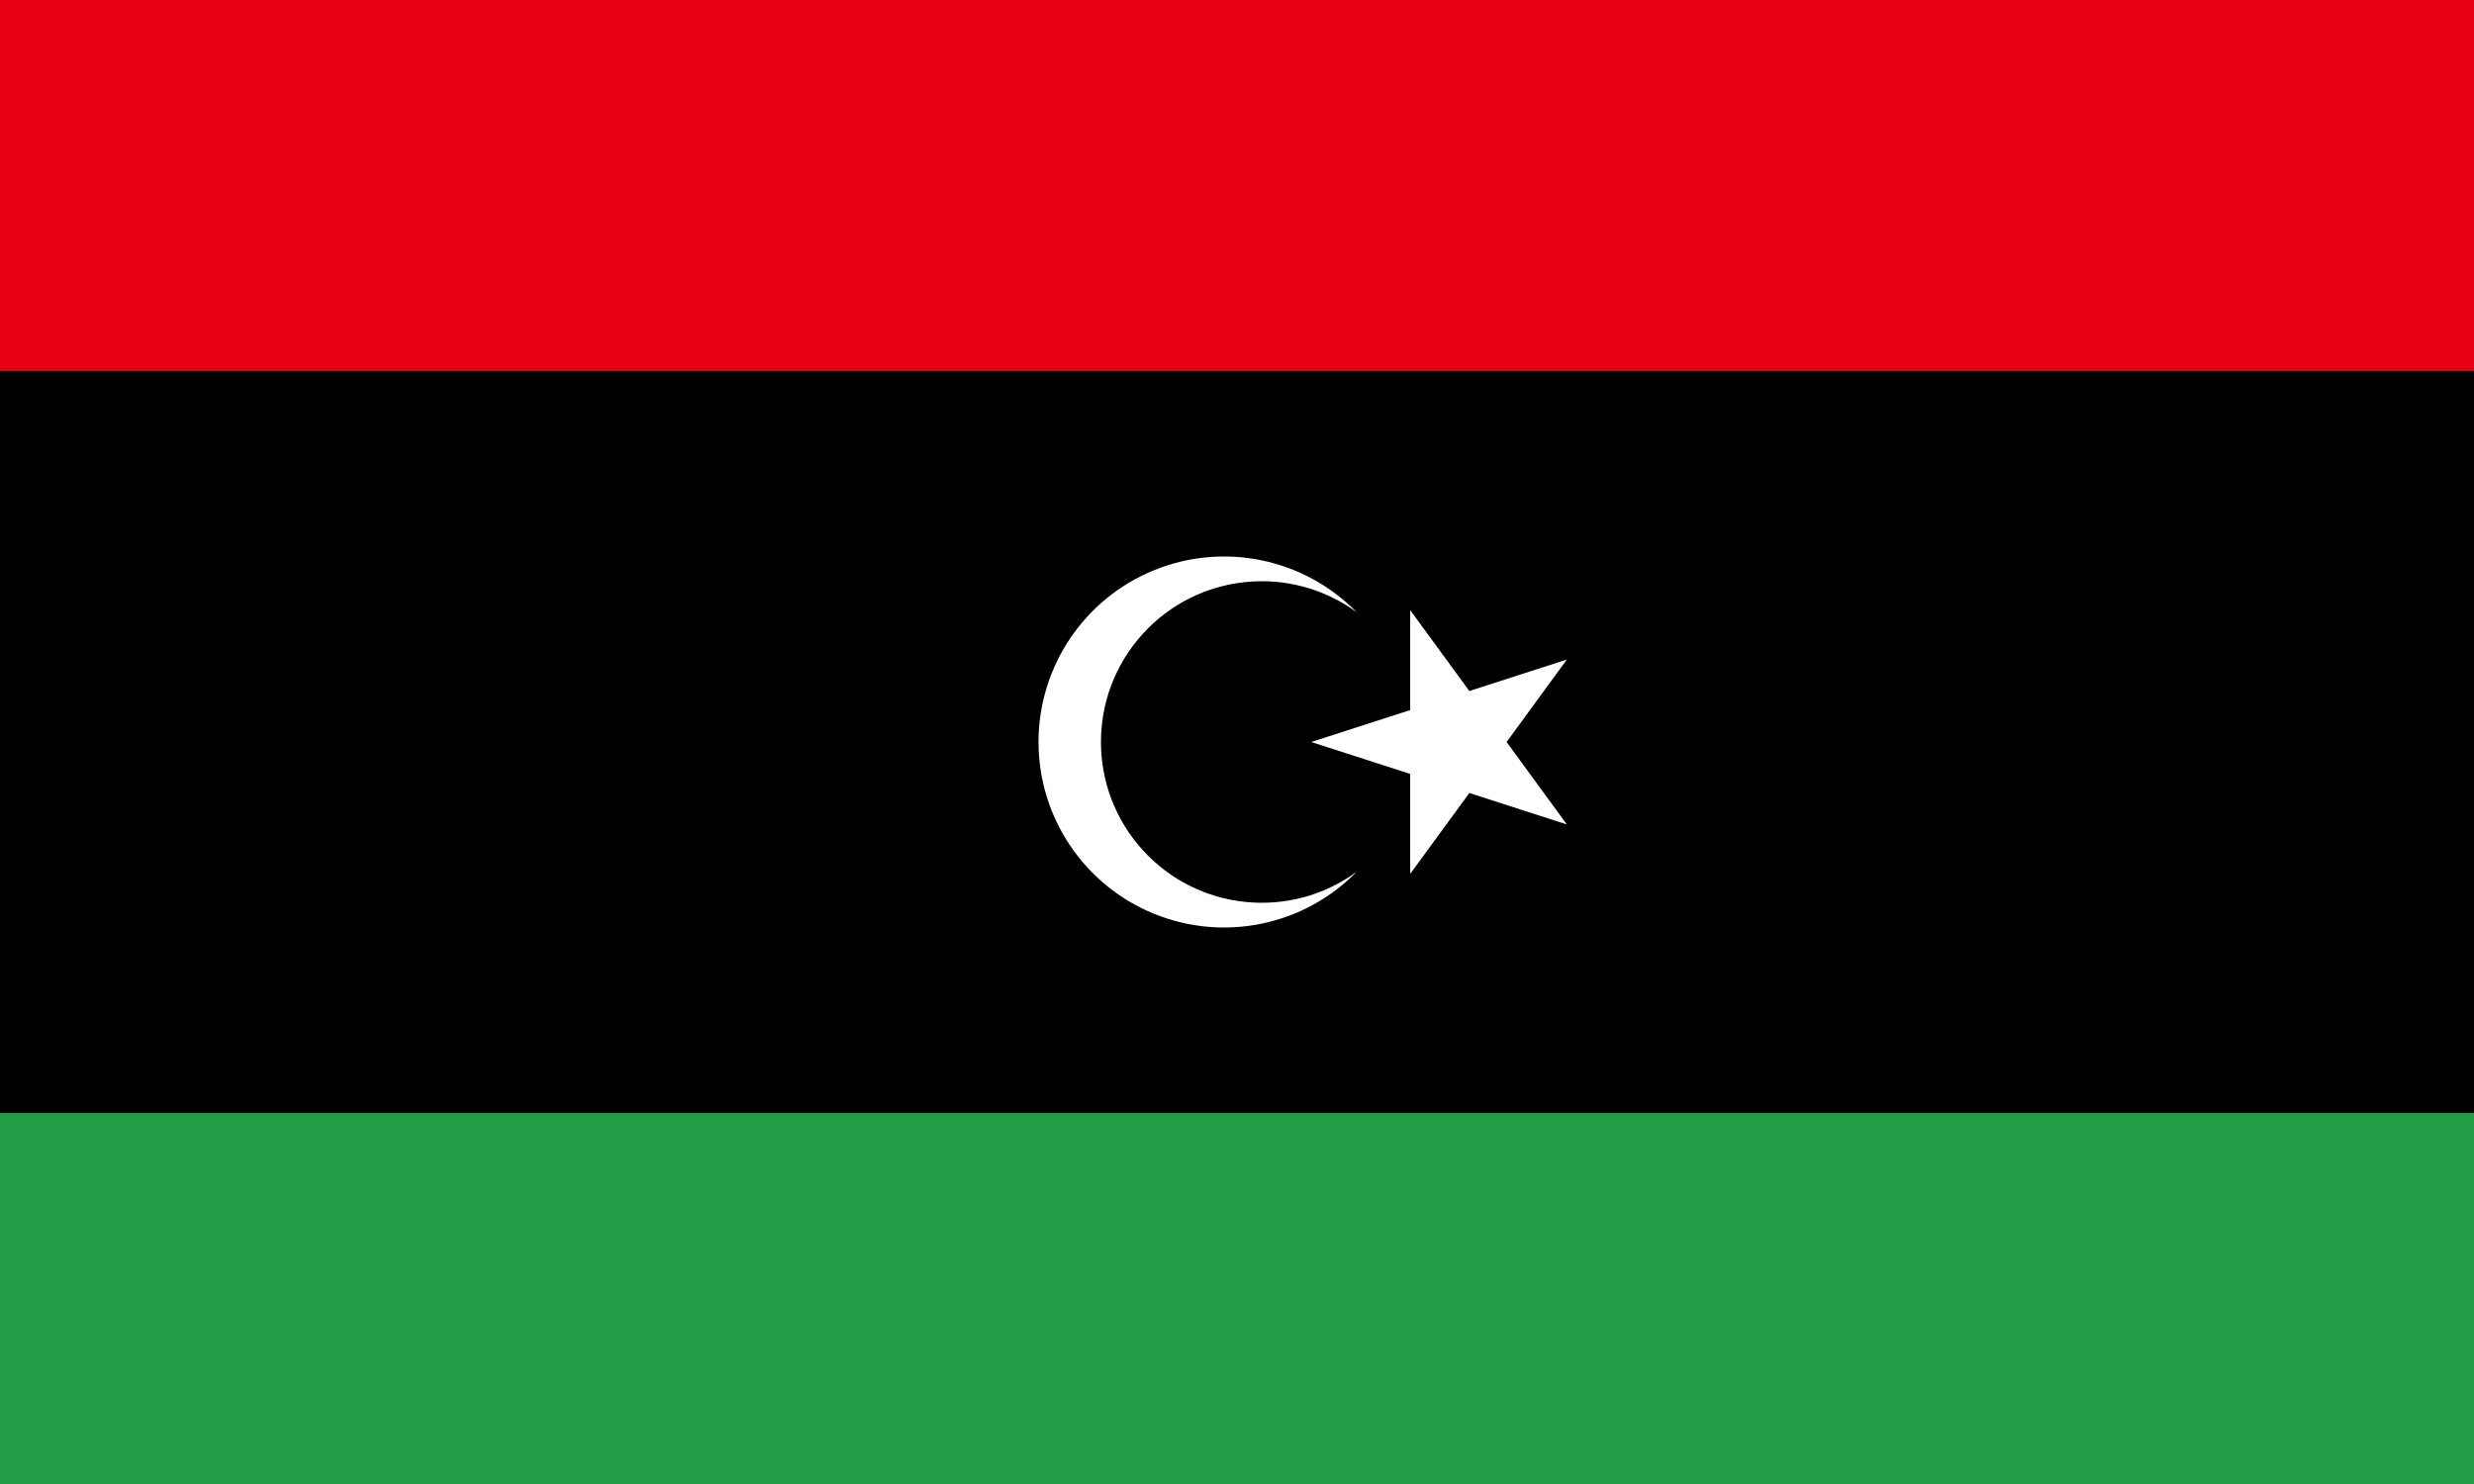
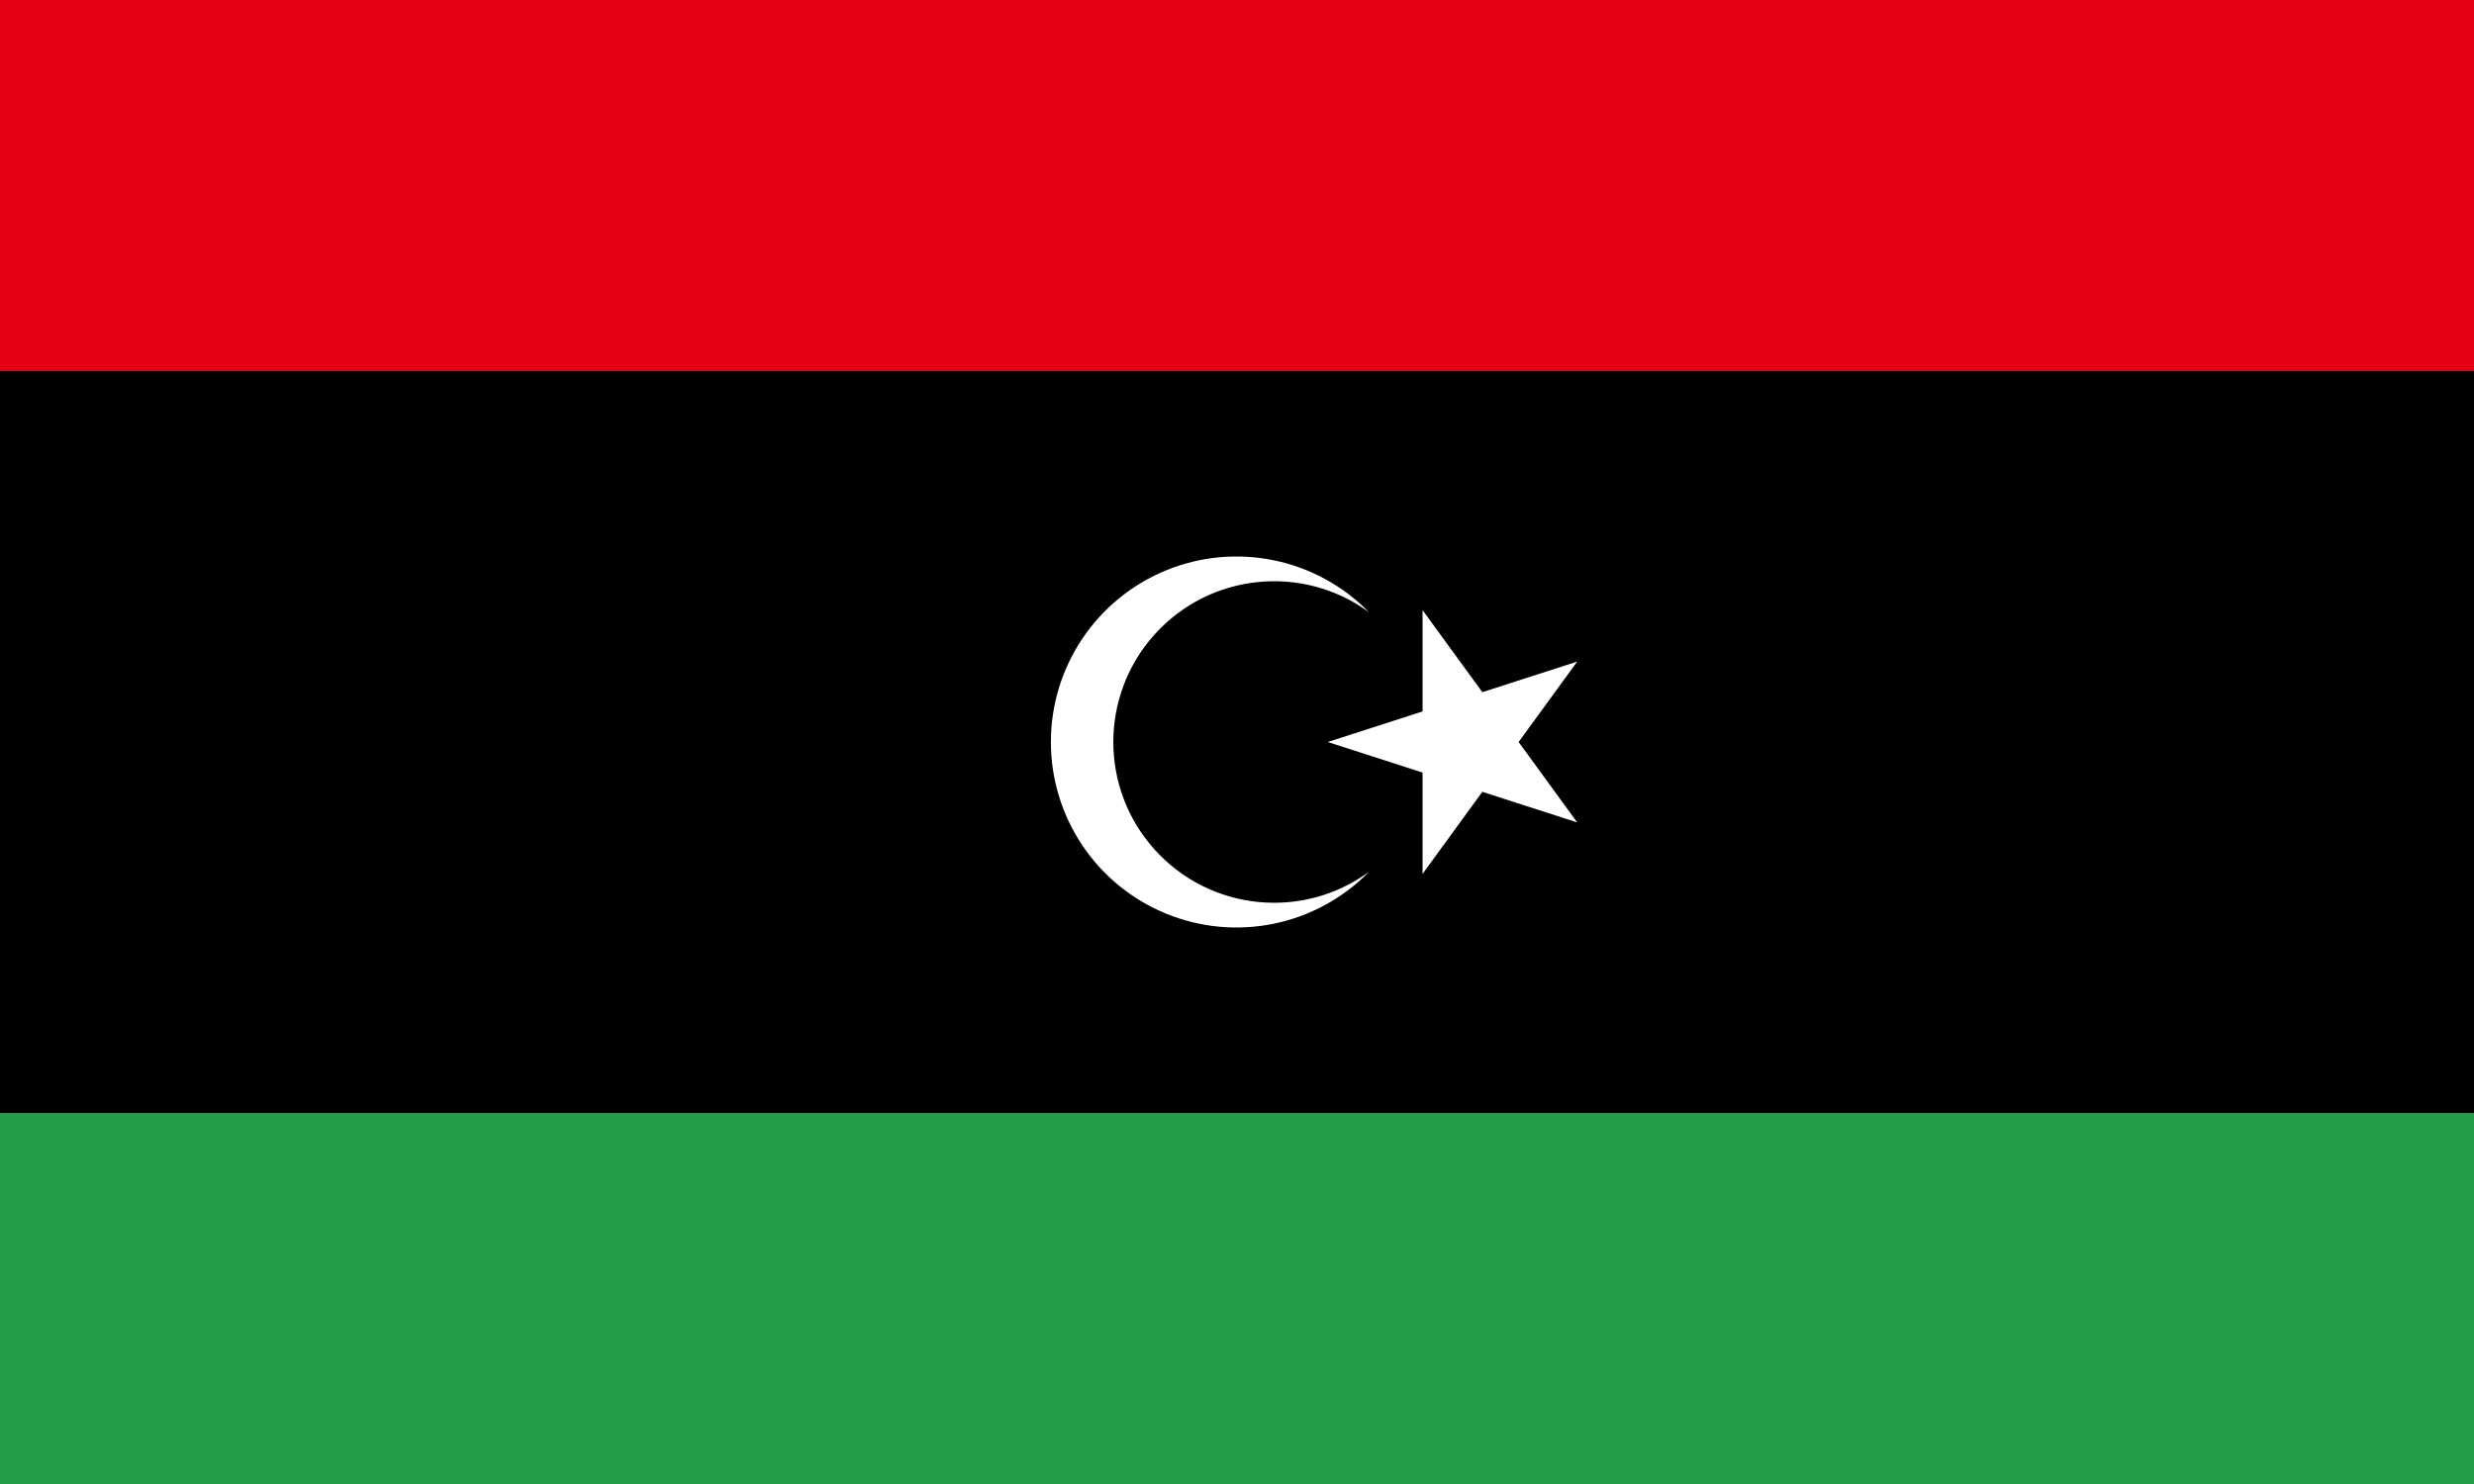
<svg xmlns="http://www.w3.org/2000/svg" width="1200" height="720">
  <path fill="#239e46" d="M0 0h1200v720H0z" />
  <path fill="#000" d="M0 0h1200v540H0z" />
  <path fill="#e70013" d="M0 0h1200v180H0z" />
-   <path fill="#fff" d="M658 297a90 90 0 1 0 0 126 78 78 0 1 1 0-126m-22 63 124-40-76 104V296l76 104Z" />
+   <path fill="#fff" d="M664 297a90 90 0 1 0 0 126 78 78 0 1 1 0-126m-20 63 121-39-75 103V296l75 103z" />
</svg>
